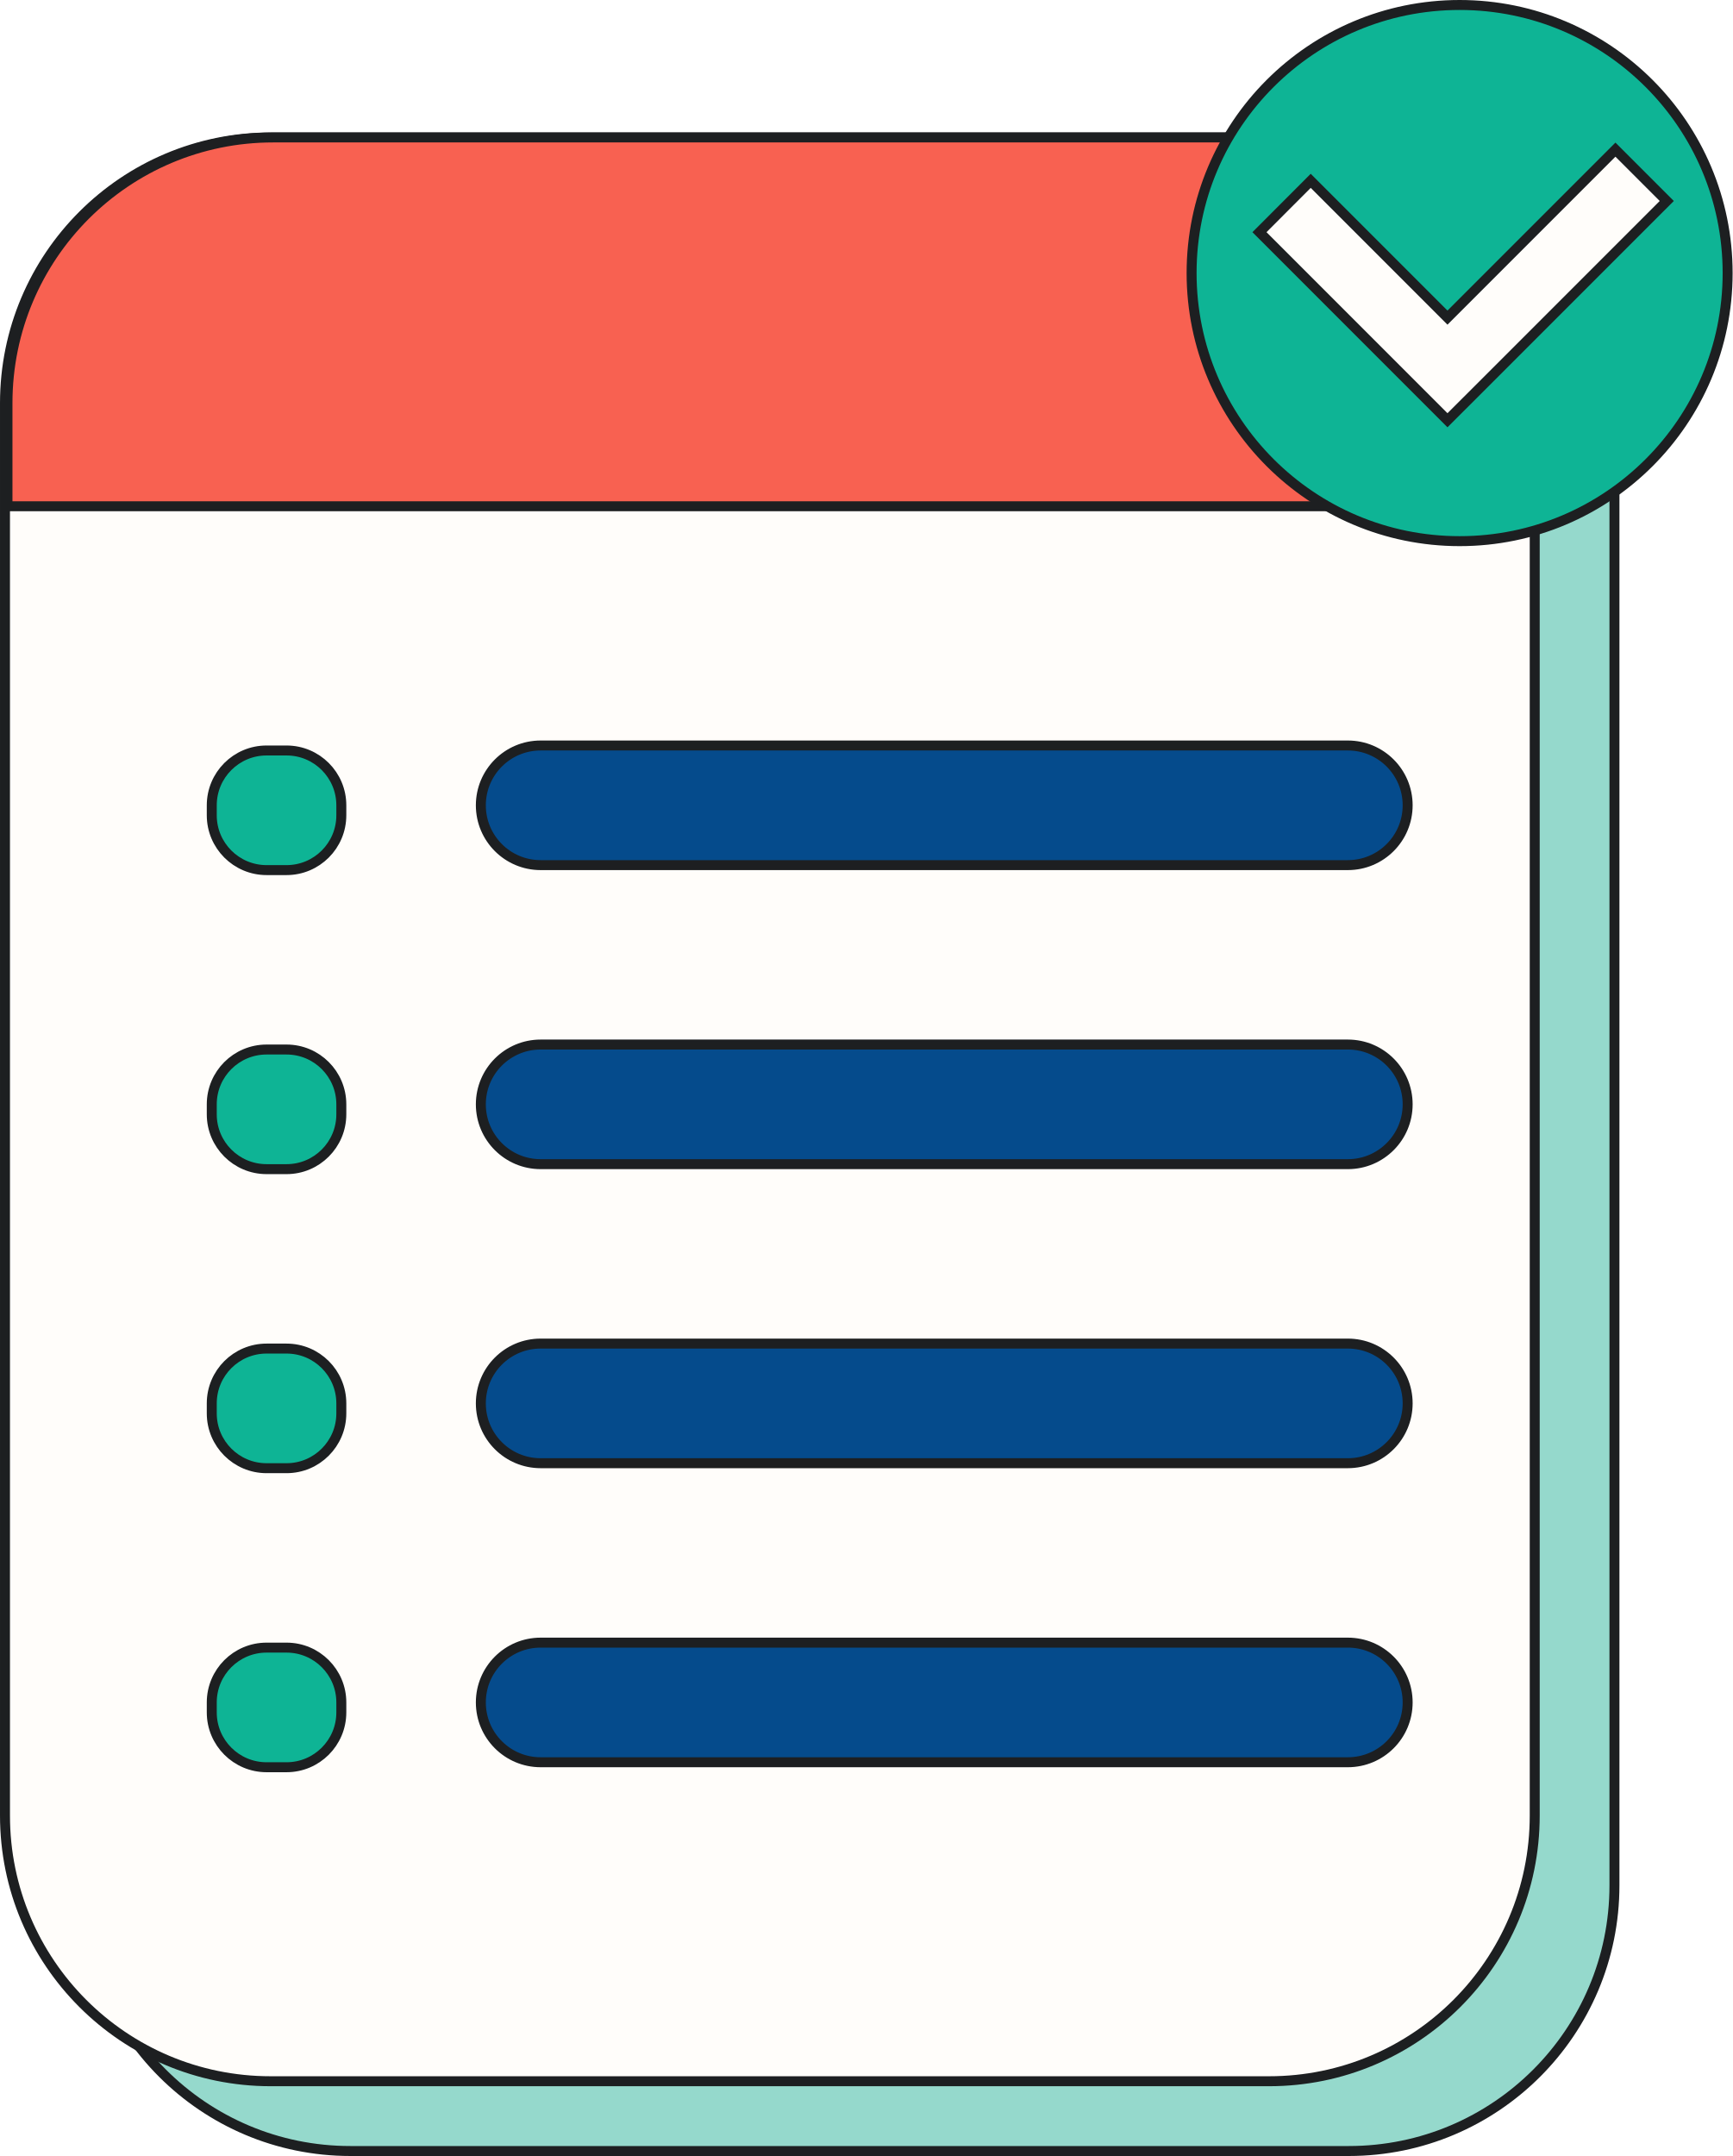
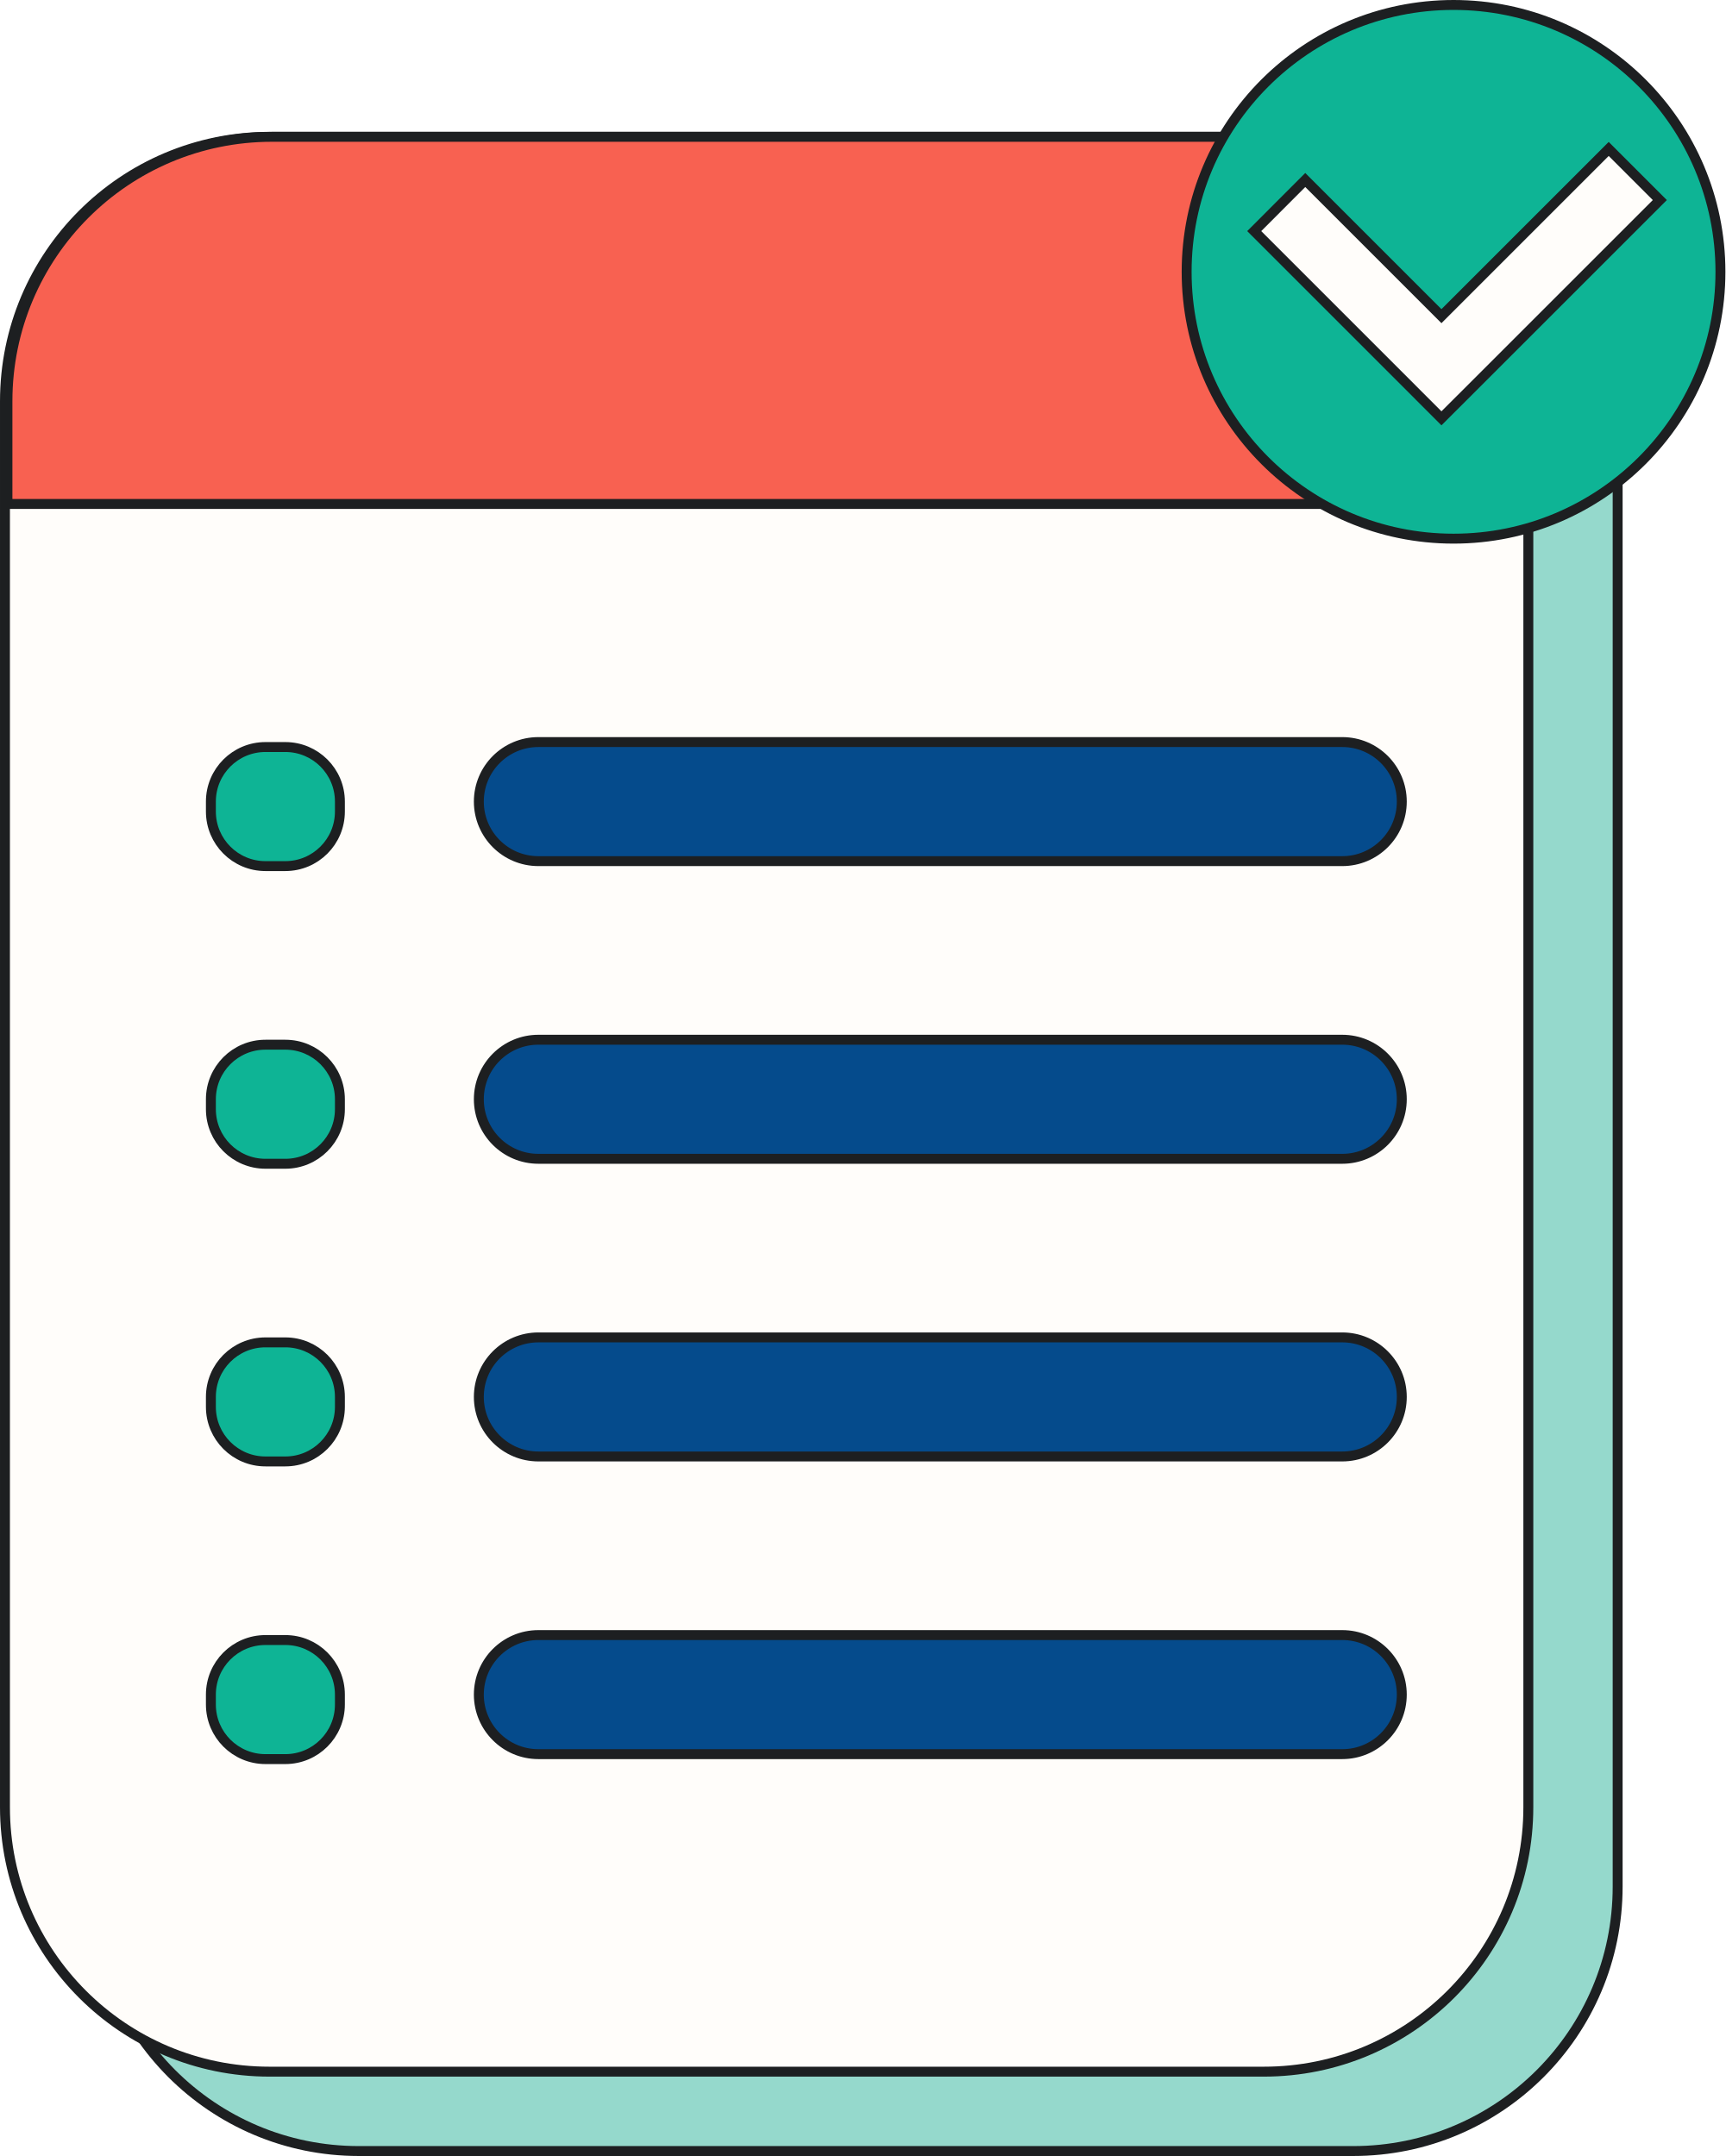
- <svg xmlns="http://www.w3.org/2000/svg" viewBox="0 0 173.858 216.289">
+ <svg xmlns="http://www.w3.org/2000/svg" viewBox="0 0 173.858 217.289">
  <defs>
    <style>.a{fill:#95d9cc;}.a,.b,.c,.d,.e{stroke:#1d1f21;stroke-miterlimit:10;}.b{fill:#fffdfa;}.c{fill:#f86151;}.d{fill:#054b8c;}.e{fill:#0eb495;}</style>
  </defs>
-   <rect class="a" x="-12.25" y="41.539" width="195" height="153.5" rx="26.654" transform="translate(-33.0386 203.5386) rotate(-90)" />
+   <rect class="a" x="-11.25" y="42.539" width="195" height="153.5" rx="26.654" transform="translate(-33.0386 205.5386) rotate(-90)" />
  <rect class="b" x="-20.25" y="34.539" width="195" height="153.5" rx="26.654" transform="translate(-34.0386 188.5386) rotate(-90)" />
  <path class="c" d="M27.404,13.789h99.692A26.654,26.654,0,0,1,153.75,40.443V50.789a0,0,0,0,1,0,0H.75a0,0,0,0,1,0,0V40.443A26.654,26.654,0,0,1,27.404,13.789Z" />
  <rect class="d" x="88.75" y="124.288" width="12" height="93" rx="6" transform="translate(-76.0382 265.538) rotate(-90)" />
  <rect class="d" x="88.75" y="94.288" width="12" height="93" rx="6" transform="translate(-46.0382 235.538) rotate(-90)" />
  <rect class="d" x="88.75" y="64.288" width="12" height="93" rx="6" transform="translate(-16.0382 205.538) rotate(-90)" />
  <rect class="d" x="88.75" y="34.288" width="12" height="93" rx="6" transform="translate(13.9618 175.538) rotate(-90)" />
  <rect class="e" x="21.75" y="164.788" width="12" height="13" rx="5.5" transform="translate(-143.5382 199.0383) rotate(-90)" />
  <rect class="e" x="21.75" y="134.788" width="12" height="13" rx="5.5" transform="translate(-113.5382 169.0383) rotate(-90)" />
  <rect class="e" x="21.75" y="104.788" width="12" height="13" rx="5.5" transform="translate(-83.5382 139.0383) rotate(-90)" />
  <rect class="e" x="21.75" y="74.788" width="12" height="13" rx="5.5" transform="translate(-53.5382 109.0383) rotate(-90)" />
  <circle class="e" cx="146.464" cy="27.394" r="26.894" />
  <polygon class="b" points="167.25 20.163 150.397 37.015 145.246 42.159 140.103 37.015 126.38 23.292 131.523 18.141 145.246 31.864 162.099 15.012 167.25 20.163" />
</svg>
